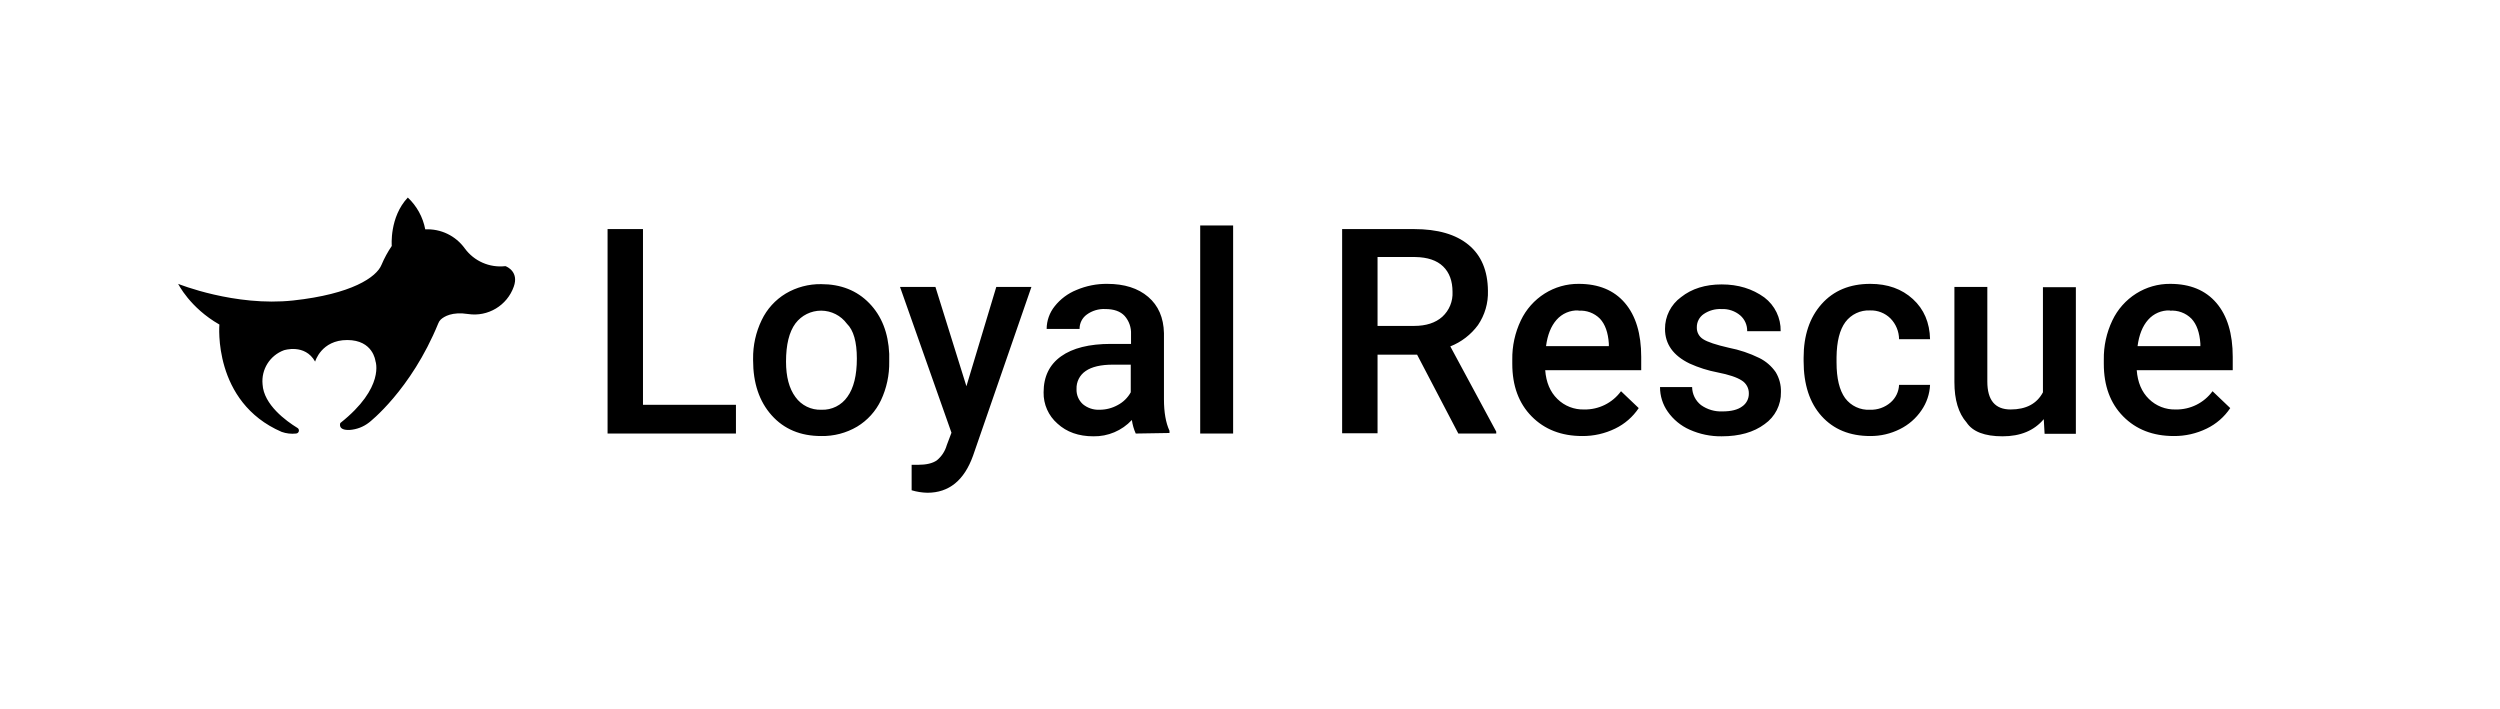
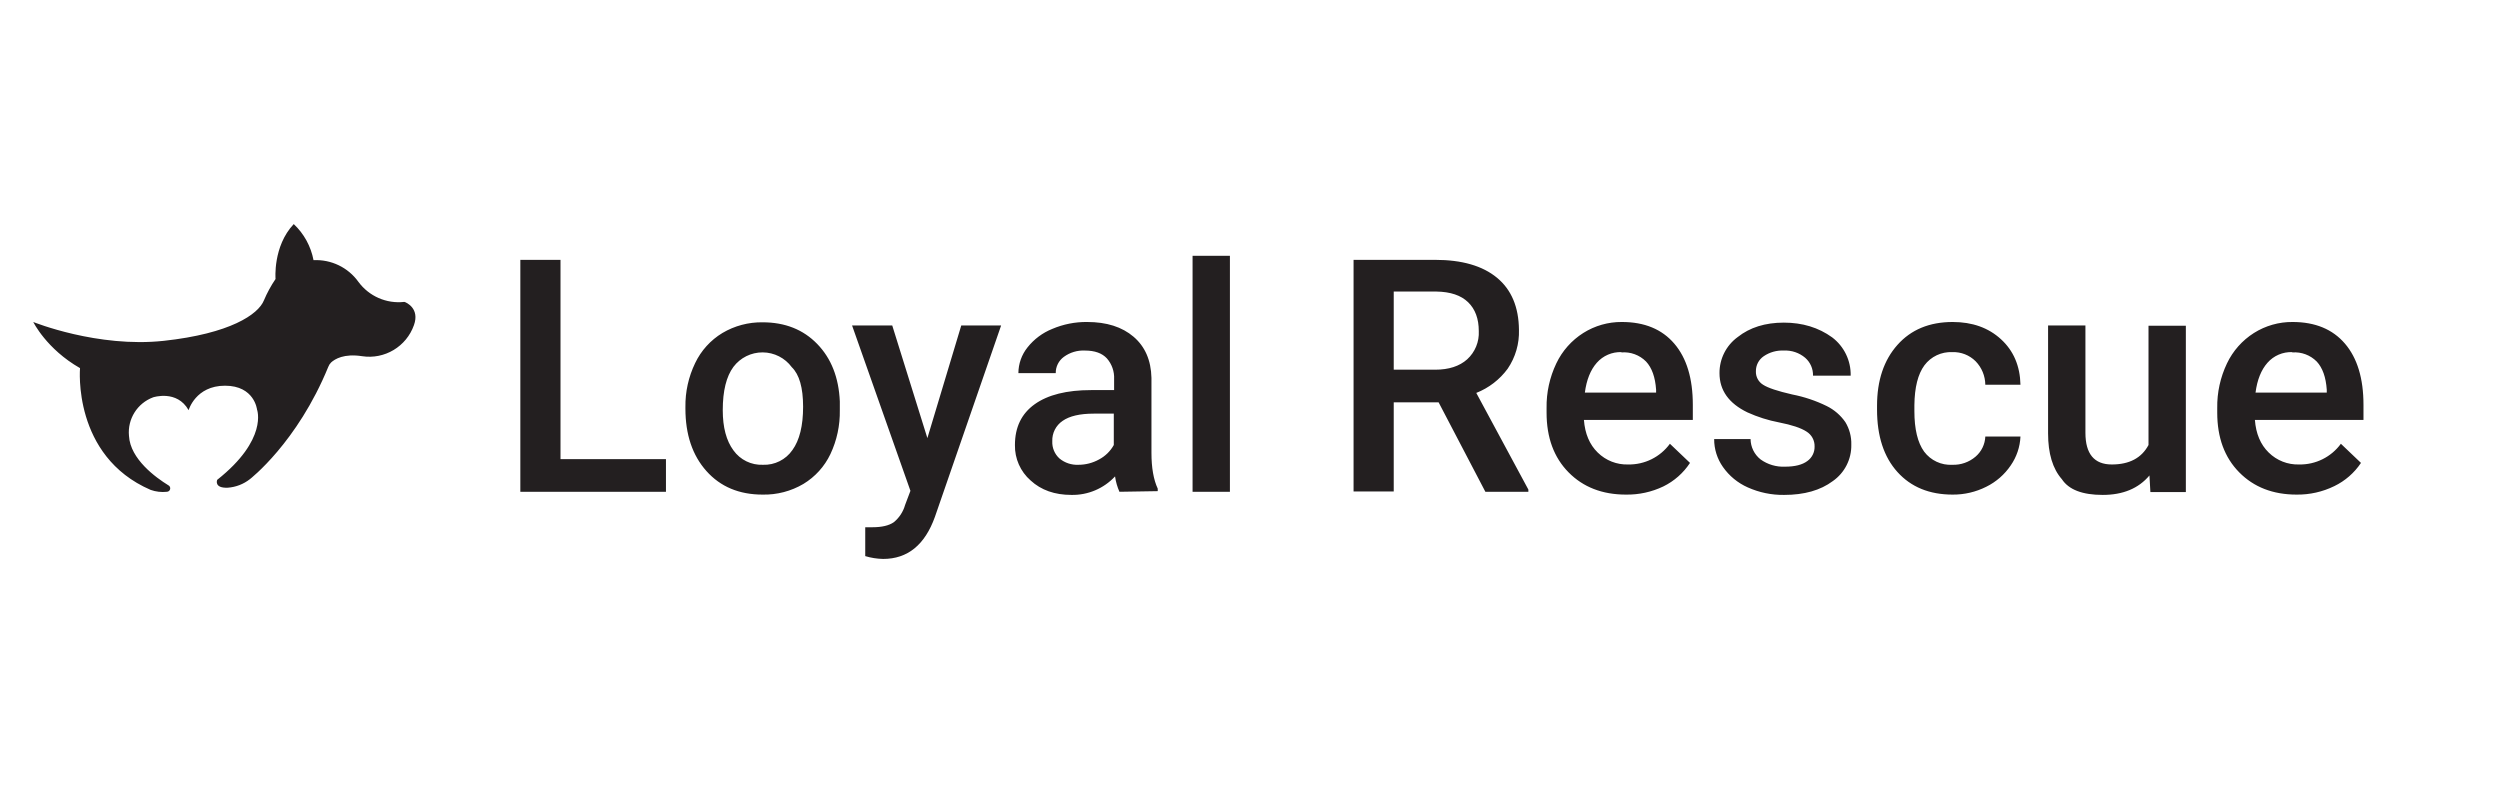
- <svg xmlns="http://www.w3.org/2000/svg" width="903.6" height="256" viewBox="0 0 903.6 256">
-   <path d="M232.4 146.3H266v10.4h-46.4V82.8h12.8zm39.8-16.6a31.2 31.2 0 0 1 3.1-14 22.5 22.5 0 0 1 8.7-9.6 24.4 24.4 0 0 1 12.8-3.4q10.7 0 17.4 6.9t7.2 18.3v2.8a31.5 31.5 0 0 1-3 14 22.3 22.3 0 0 1-8.6 9.5 24.6 24.6 0 0 1-13 3.4q-11.2 0-17.9-7.5t-6.7-19.9zm11.9 1q0 8.2 3.4 12.8a11 11 0 0 0 9.4 4.6 10.9 10.9 0 0 0 9.4-4.7q3.4-4.7 3.4-13.8t-3.6-12.6a11.6 11.6 0 0 0-18.6-.1q-3.4 4.6-3.4 13.8zm65.2 8.9l10.8-35.9h12.7l-21.1 61q-4.8 13.4-16.5 13.4a21.2 21.2 0 0 1-5.7-.9V168h2.3q4.5 0 6.8-1.6a10.9 10.9 0 0 0 3.6-5.5l1.7-4.5-18.6-52.7h12.8zm61.2 17.1a18.3 18.3 0 0 1-1.4-4.9 18.5 18.5 0 0 1-13.9 5.9q-8 0-13-4.6a14.6 14.6 0 0 1-5-11.3q0-8.5 6.3-13t18-4.5h7.3v-3.5a9.3 9.3 0 0 0-2.3-6.6q-2.3-2.5-7-2.5a10.5 10.5 0 0 0-6.7 2 6.3 6.3 0 0 0-2.6 5.2h-11.9a13.2 13.2 0 0 1 2.9-8.2 19.2 19.2 0 0 1 7.9-5.9 27.6 27.6 0 0 1 11.1-2.2q9.3 0 14.8 4.7t5.7 13.1v23.9q0 7.1 2 11.4v.8zm-13.1-8.6a13.5 13.5 0 0 0 6.6-1.7 11.5 11.5 0 0 0 4.7-4.6v-10h-6.4q-6.6 0-9.9 2.3a7.5 7.5 0 0 0-3.3 6.5 7 7 0 0 0 2.3 5.5 8.8 8.8 0 0 0 6 2zm48.3 8.6h-11.9V81.5h11.9zm66.5-28.5h-14.3v28.4h-12.8V82.8h26q12.8 0 19.7 5.7t7 16.6a20.8 20.8 0 0 1-3.6 12.4 22.8 22.8 0 0 1-10 7.7l16.6 30.8v.7h-13.7zm-14.3-10.4h13.2q6.5 0 10.2-3.3a11.4 11.4 0 0 0 3.7-9q0-5.9-3.4-9.2t-10.1-3.4h-13.6zm74 39.8q-11.3 0-18.3-7.1t-7-19V130a31.8 31.8 0 0 1 3.1-14.2 23.3 23.3 0 0 1 8.6-9.7 22.7 22.7 0 0 1 12.3-3.5q10.8 0 16.7 6.9t5.9 19.5v4.8h-34.7q.5 6.6 4.4 10.4a13.2 13.2 0 0 0 9.7 3.8 16.1 16.1 0 0 0 13.3-6.6l6.4 6.1a21.4 21.4 0 0 1-8.5 7.4 26.6 26.6 0 0 1-11.9 2.7zm-1.4-45.4a10 10 0 0 0-7.9 3.4q-3 3.4-3.8 9.5h22.7v-.9q-.4-6-3.2-9a9.9 9.9 0 0 0-7.8-2.9zm61.6 30.1a5.4 5.4 0 0 0-2.6-4.8q-2.6-1.7-8.7-2.9a44.6 44.6 0 0 1-10.1-3.2q-8.9-4.3-8.9-12.5a14.1 14.1 0 0 1 5.8-11.5q5.8-4.6 14.7-4.6t15.4 4.7a14.9 14.9 0 0 1 5.9 12.2h-12.1a7.3 7.3 0 0 0-2.5-5.7 9.8 9.8 0 0 0-6.8-2.3 10.5 10.5 0 0 0-6.4 1.8 5.7 5.7 0 0 0-2.5 4.8 4.8 4.8 0 0 0 2.3 4.3q2.3 1.5 9.3 3.1a44 44 0 0 1 11 3.7 15.6 15.6 0 0 1 5.9 5.1 13.1 13.1 0 0 1 1.9 7.2 13.8 13.8 0 0 1-5.9 11.6q-5.9 4.4-15.5 4.4a27.4 27.4 0 0 1-11.6-2.4 19.1 19.1 0 0 1-7.9-6.5 15.3 15.3 0 0 1-2.8-8.9h11.6a8.4 8.4 0 0 0 3.2 6.5 12.4 12.4 0 0 0 7.8 2.3q4.7 0 7.1-1.8a5.5 5.5 0 0 0 2.4-4.6zm43.8 5.8a10.8 10.8 0 0 0 7.4-2.6 8.9 8.9 0 0 0 3.1-6.4h11.2a17.5 17.5 0 0 1-3.1 9.2 20.2 20.2 0 0 1-7.8 6.8 23.4 23.4 0 0 1-10.7 2.5q-11.1 0-17.6-7.2t-6.5-19.9v-1.2q0-12.1 6.5-19.4t17.6-7.3q9.4 0 15.4 5.5t6.2 14.5h-11.2a10.9 10.9 0 0 0-3.1-7.5 10 10 0 0 0-7.4-2.9 10.5 10.5 0 0 0-8.9 4.2q-3.1 4.2-3.2 12.7v1.9q0 8.6 3.1 12.9a10.5 10.5 0 0 0 9 4.2zm62.8 3.4q-5.2 6.2-14.9 6.2t-13-5q-4.4-5-4.4-14.6v-34.4h11.9v34.2q0 10.1 8.4 10.1t11.7-6.2v-38h11.9v53H739zm47 6.1q-11.3 0-18.3-7.1t-7-19V130a31.8 31.8 0 0 1 3.1-14.2 23.3 23.3 0 0 1 8.6-9.7 22.7 22.7 0 0 1 12.3-3.5q10.8 0 16.7 6.9T807 129v4.8h-34.7q.5 6.6 4.4 10.4a13.2 13.2 0 0 0 9.7 3.8 16.1 16.1 0 0 0 13.3-6.6l6.4 6.1a21.4 21.4 0 0 1-8.5 7.4 26.6 26.6 0 0 1-11.9 2.7zm-1.4-45.4a10 10 0 0 0-7.9 3.4q-3 3.4-3.8 9.5h22.7v-.9q-.4-6-3.2-9a9.9 9.9 0 0 0-7.9-2.9zm-625.9 4.7a3.8 3.8 0 0 1 .9-1.4c1.2-1.1 4.1-2.9 9.9-2a15.1 15.1 0 0 0 16.5-9.9c1.9-5.3-2.4-7.2-3-7.4h-.1a15.9 15.9 0 0 1-14.6-6.4 16.6 16.6 0 0 0-14.3-6.9 21.2 21.2 0 0 0-6.3-11.5c-6.7 7.1-5.8 17.5-5.8 17.5a39.3 39.3 0 0 0-3.7 6.8c-1.8 4.5-10.8 10.6-31.9 12.9s-41.6-6-41.6-6 4.2 8.6 14.9 14.7c0 0-2.5 28 22.5 38.8a11.7 11.7 0 0 0 5.2.6 1.1 1.1 0 0 0 .4-2.1c-3.9-2.4-12.1-8.3-12.5-15.7a11.9 11.9 0 0 1 7.7-12.3s7.6-2.5 11.3 4.1c0 0 2.2-7.8 11.6-7.8s10.2 7.6 10.2 7.6 3.6 9.5-12.7 22.4c0 0-1.1 2.7 3.4 2.5a12.9 12.9 0 0 0 7-2.7s15.1-11.6 25-35.8z" />
+ <svg xmlns="http://www.w3.org/2000/svg" width="796.6" height="256" viewBox="0 0 796.6 256">
+   <path fill="#231f20" d="M178.6 146.3h33.6v10.4h-46.4V82.8h12.8zm39.8-16.6a31.2 31.2 0 0 1 3.1-14 22.5 22.5 0 0 1 8.7-9.6 24.4 24.4 0 0 1 12.8-3.4q10.7 0 17.4 6.9t7.2 18.3v2.8a31.5 31.5 0 0 1-3 14 22.3 22.3 0 0 1-8.6 9.5 24.6 24.6 0 0 1-13 3.4q-11.2 0-17.9-7.5t-6.7-19.9zm11.9 1q0 8.2 3.4 12.8a11 11 0 0 0 9.4 4.6 10.9 10.9 0 0 0 9.4-4.7q3.4-4.7 3.4-13.8t-3.6-12.6a11.6 11.6 0 0 0-18.6-.1q-3.4 4.6-3.4 13.8zm65.2 8.9l10.8-35.9H319l-21.1 61q-4.8 13.4-16.5 13.4a21.2 21.2 0 0 1-5.7-.9V168h2.3q4.5 0 6.8-1.6a10.9 10.9 0 0 0 3.6-5.5l1.7-4.5-18.6-52.7h12.8zm61.2 17.1a18.3 18.3 0 0 1-1.4-4.9 18.5 18.5 0 0 1-13.9 5.9q-8 0-13-4.6a14.6 14.6 0 0 1-5-11.3q0-8.5 6.3-13t18-4.5h7.3v-3.5a9.3 9.3 0 0 0-2.3-6.6q-2.3-2.5-7-2.5a10.5 10.5 0 0 0-6.7 2 6.3 6.3 0 0 0-2.6 5.2h-11.9a13.2 13.2 0 0 1 2.9-8.2 19.2 19.2 0 0 1 7.9-5.9 27.6 27.6 0 0 1 11.1-2.2q9.3 0 14.8 4.7t5.7 13.1v23.9q0 7.1 2 11.4v.8zm-13.1-8.6a13.5 13.5 0 0 0 6.6-1.7 11.5 11.5 0 0 0 4.7-4.6v-10h-6.4q-6.6 0-9.9 2.3a7.5 7.5 0 0 0-3.3 6.5 7 7 0 0 0 2.3 5.5 8.8 8.8 0 0 0 6 2zm48.3 8.6H380V81.5h11.9zm66.5-28.5h-14.3v28.4h-12.8V82.8h26q12.8 0 19.7 5.7t7 16.6a20.8 20.8 0 0 1-3.6 12.4 22.8 22.8 0 0 1-10 7.7L487 156v.7h-13.7zm-14.3-10.4h13.2q6.5 0 10.2-3.3a11.4 11.4 0 0 0 3.7-9q0-5.9-3.4-9.2t-10.1-3.4h-13.6zm74 39.8q-11.3 0-18.3-7.1t-7-19V130a31.8 31.8 0 0 1 3.1-14.2 23.3 23.3 0 0 1 8.6-9.7 22.7 22.7 0 0 1 12.3-3.5q10.8 0 16.7 6.9t5.9 19.5v4.8h-34.7q.5 6.6 4.4 10.4a13.2 13.2 0 0 0 9.7 3.8 16.1 16.1 0 0 0 13.3-6.6l6.4 6.1a21.4 21.4 0 0 1-8.5 7.5 26.6 26.6 0 0 1-11.9 2.6zm-1.4-45.4a10 10 0 0 0-7.9 3.4q-3 3.4-3.8 9.5h22.7v-.9q-.4-6-3.2-9a9.9 9.9 0 0 0-7.9-2.9zm61.5 30.1a5.4 5.4 0 0 0-2.6-4.8q-2.6-1.7-8.7-2.9a44.6 44.6 0 0 1-10.1-3.2q-8.9-4.3-8.9-12.5a14.1 14.1 0 0 1 5.8-11.5q5.8-4.6 14.7-4.6t15.4 4.7a14.9 14.9 0 0 1 5.9 12.2h-12a7.3 7.3 0 0 0-2.5-5.7 9.8 9.8 0 0 0-6.8-2.3 10.5 10.5 0 0 0-6.4 1.8 5.7 5.7 0 0 0-2.5 4.8 4.8 4.8 0 0 0 2.3 4.3q2.3 1.5 9.3 3.1a44 44 0 0 1 11 3.7 15.6 15.6 0 0 1 5.9 5.1 13.1 13.1 0 0 1 1.9 7.2 13.8 13.8 0 0 1-5.9 11.6q-5.9 4.4-15.5 4.4a27.4 27.4 0 0 1-11.6-2.4 19.1 19.1 0 0 1-7.9-6.5 15.3 15.3 0 0 1-2.8-8.9h11.6a8.4 8.4 0 0 0 3.2 6.5 12.4 12.4 0 0 0 7.8 2.3q4.7 0 7.1-1.8a5.5 5.5 0 0 0 2.3-4.6zm43.9 5.8a10.8 10.8 0 0 0 7.4-2.6 8.9 8.9 0 0 0 3.1-6.4h11.2a17.5 17.5 0 0 1-3.1 9.2 20.2 20.2 0 0 1-7.8 6.8 23.4 23.4 0 0 1-10.7 2.5q-11.1 0-17.6-7.2t-6.5-19.9v-1.2q0-12.1 6.5-19.4t17.6-7.3q9.4 0 15.4 5.5t6.2 14.5h-11.2a10.9 10.9 0 0 0-3.1-7.5 10 10 0 0 0-7.4-2.9 10.5 10.5 0 0 0-8.9 4.2q-3.1 4.2-3.2 12.7v1.9q0 8.6 3.1 12.9a10.5 10.5 0 0 0 9 4.2zm62.8 3.4q-5.2 6.2-14.9 6.2t-13-5q-4.4-5-4.4-14.6v-34.4h11.9v34.2q0 10.1 8.4 10.1t11.7-6.2v-38h11.9v53h-11.3zm46.9 6.1q-11.3 0-18.3-7.1t-7-19V130a31.8 31.8 0 0 1 3.1-14.2 23.3 23.3 0 0 1 8.6-9.7 22.7 22.7 0 0 1 12.3-3.5q10.8 0 16.7 6.9t5.9 19.5v4.8h-34.6q.5 6.6 4.4 10.4a13.2 13.2 0 0 0 9.7 3.8 16.1 16.1 0 0 0 13.3-6.6l6.4 6.1a21.4 21.4 0 0 1-8.5 7.4 26.6 26.6 0 0 1-12 2.7zm-1.4-45.4a10 10 0 0 0-7.9 3.4q-3 3.4-3.8 9.5h22.7v-.9q-.4-6-3.2-9a9.9 9.9 0 0 0-7.8-2.9zm-625.8 4.7a3.8 3.8 0 0 1 .9-1.4c1.2-1.1 4.1-2.9 9.9-2a15.1 15.1 0 0 0 16.5-9.9c1.9-5.3-2.4-7.2-3-7.4h-.1a15.9 15.9 0 0 1-14.6-6.4 16.6 16.6 0 0 0-14.3-6.9 21.2 21.2 0 0 0-6.3-11.5c-6.7 7.1-5.8 17.5-5.8 17.5a39.3 39.3 0 0 0-3.7 6.8c-1.8 4.5-10.8 10.6-31.9 12.9s-41.6-6-41.6-6 4.2 8.6 14.9 14.7c0 0-2.5 28 22.5 38.8a11.7 11.7 0 0 0 5.2.6 1.1 1.1 0 0 0 .4-2.1c-3.9-2.4-12.1-8.3-12.5-15.7a11.9 11.9 0 0 1 7.7-12.3s7.6-2.5 11.3 4.1c0 0 2.2-7.8 11.6-7.8s10.2 7.6 10.2 7.6 3.6 9.5-12.7 22.4c0 0-1.1 2.7 3.4 2.5a12.9 12.9 0 0 0 7-2.7s15.1-11.6 25-35.8z" />
</svg>
